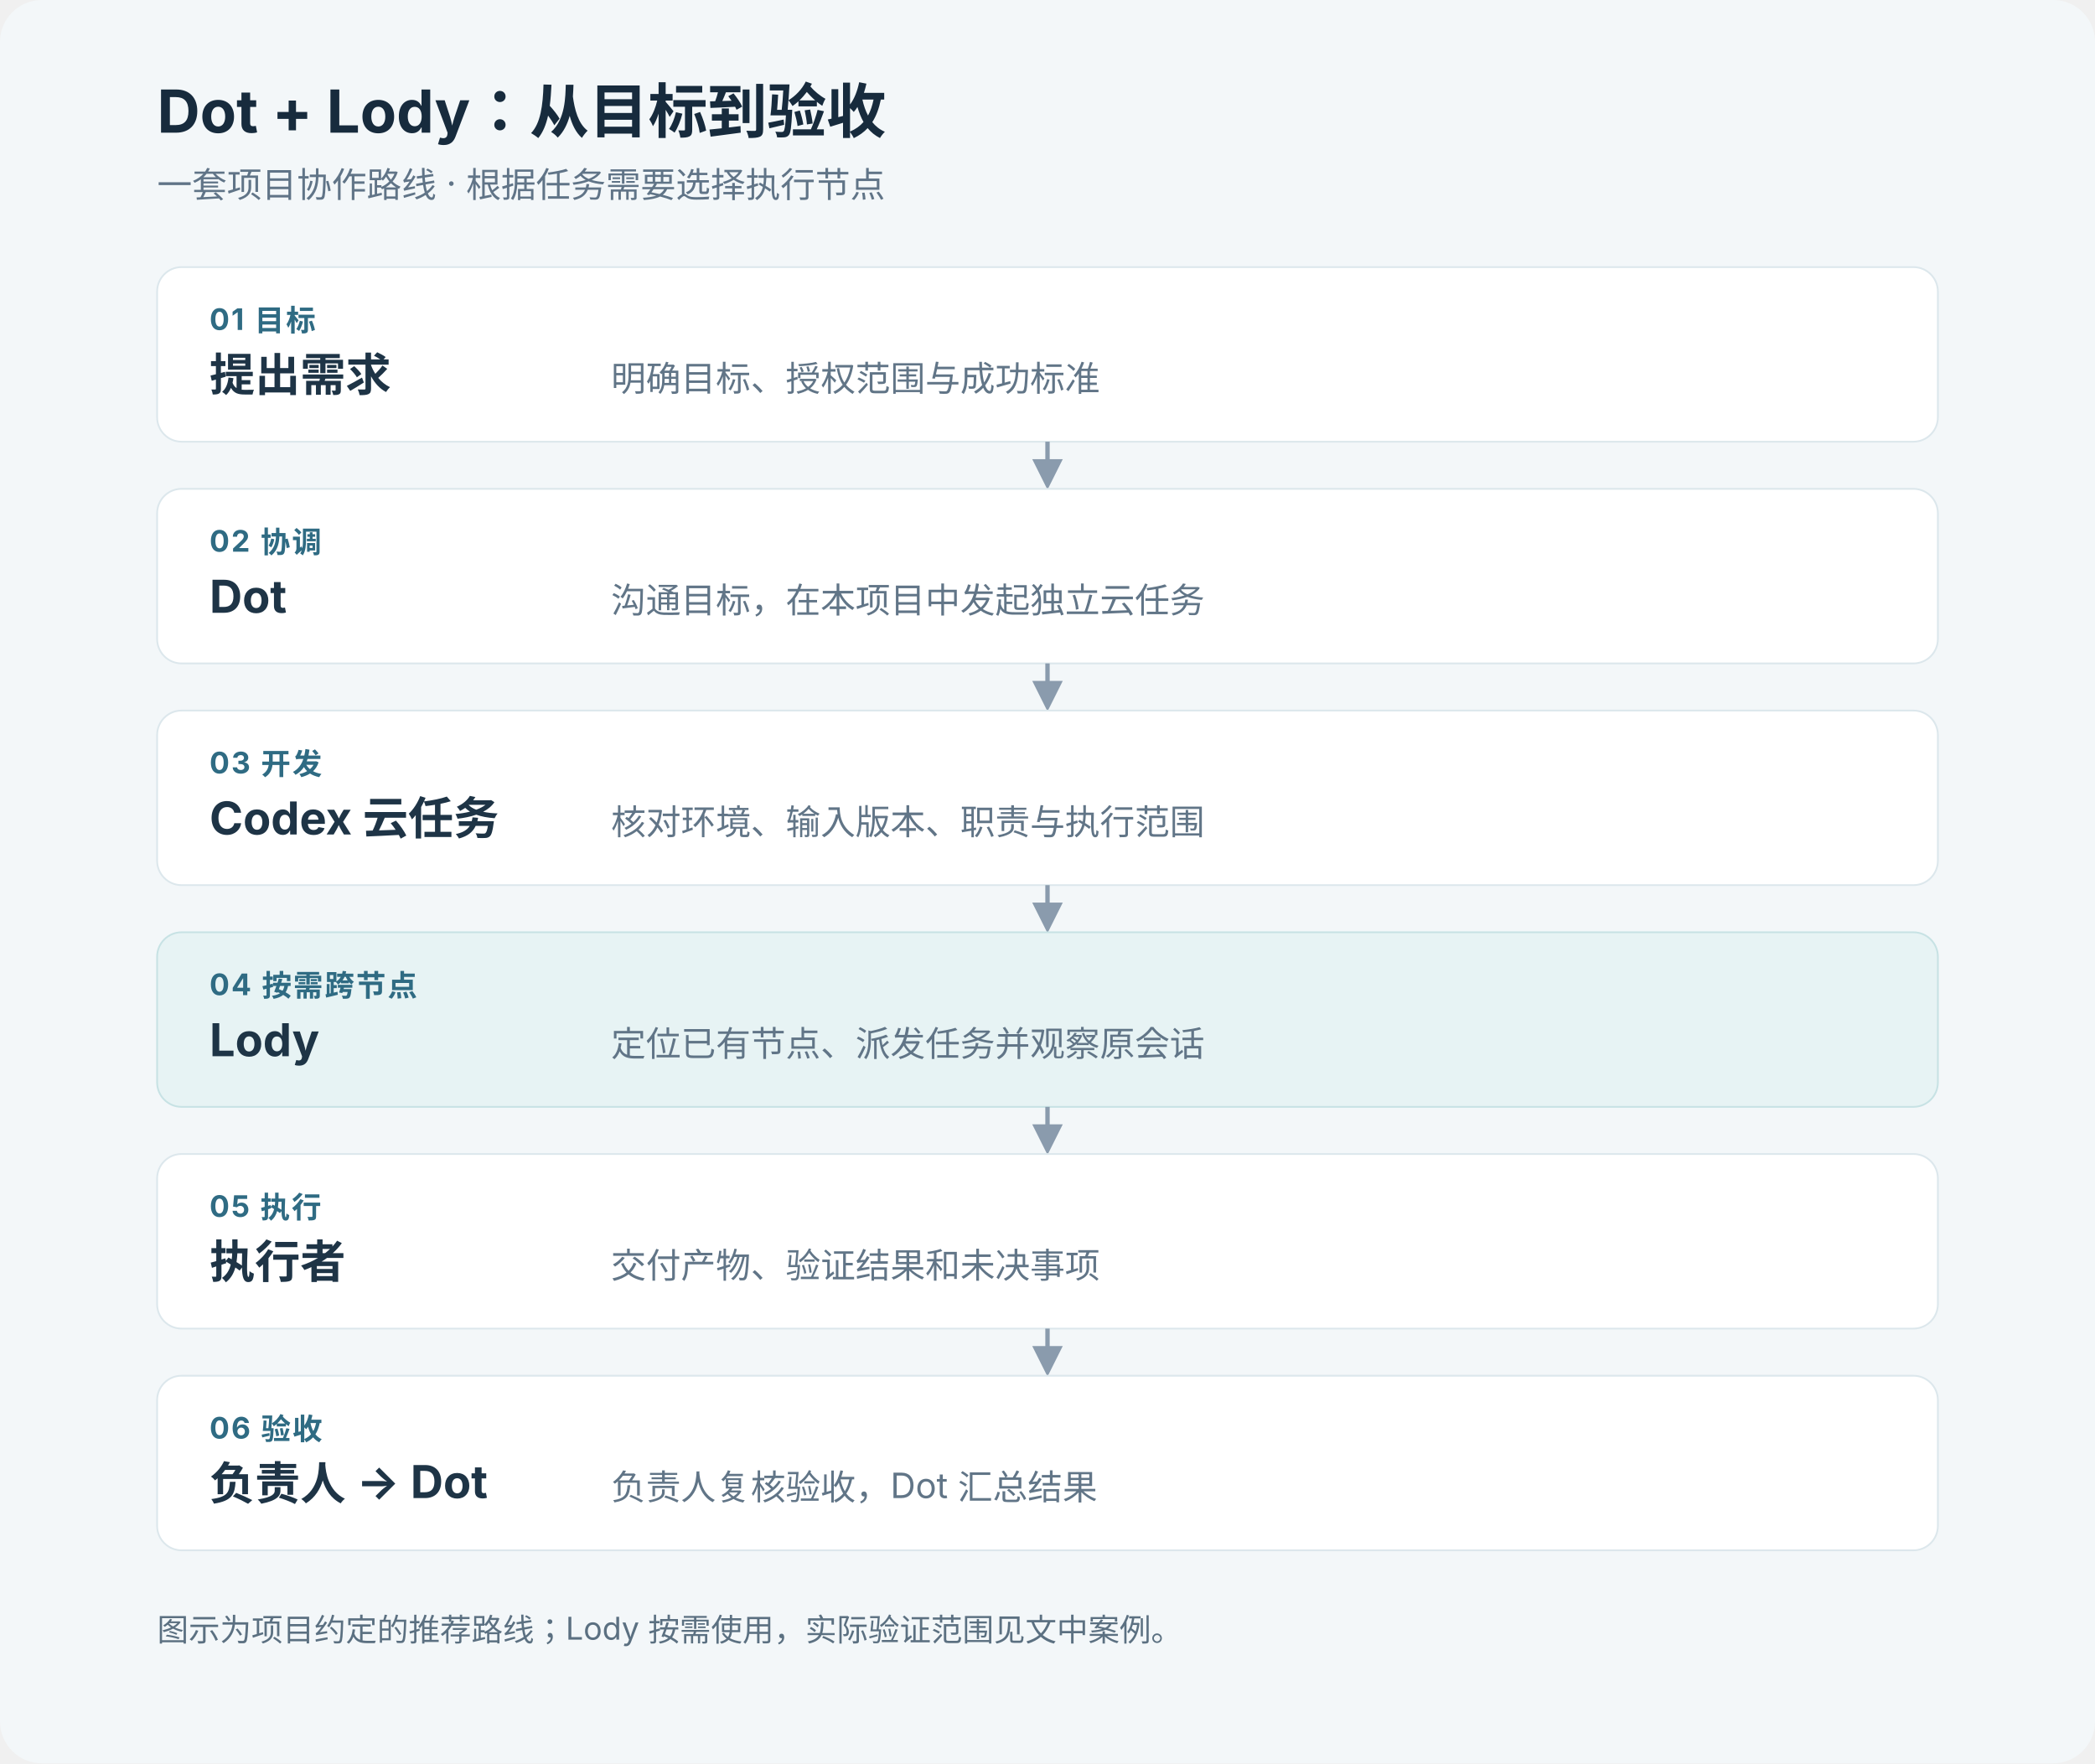
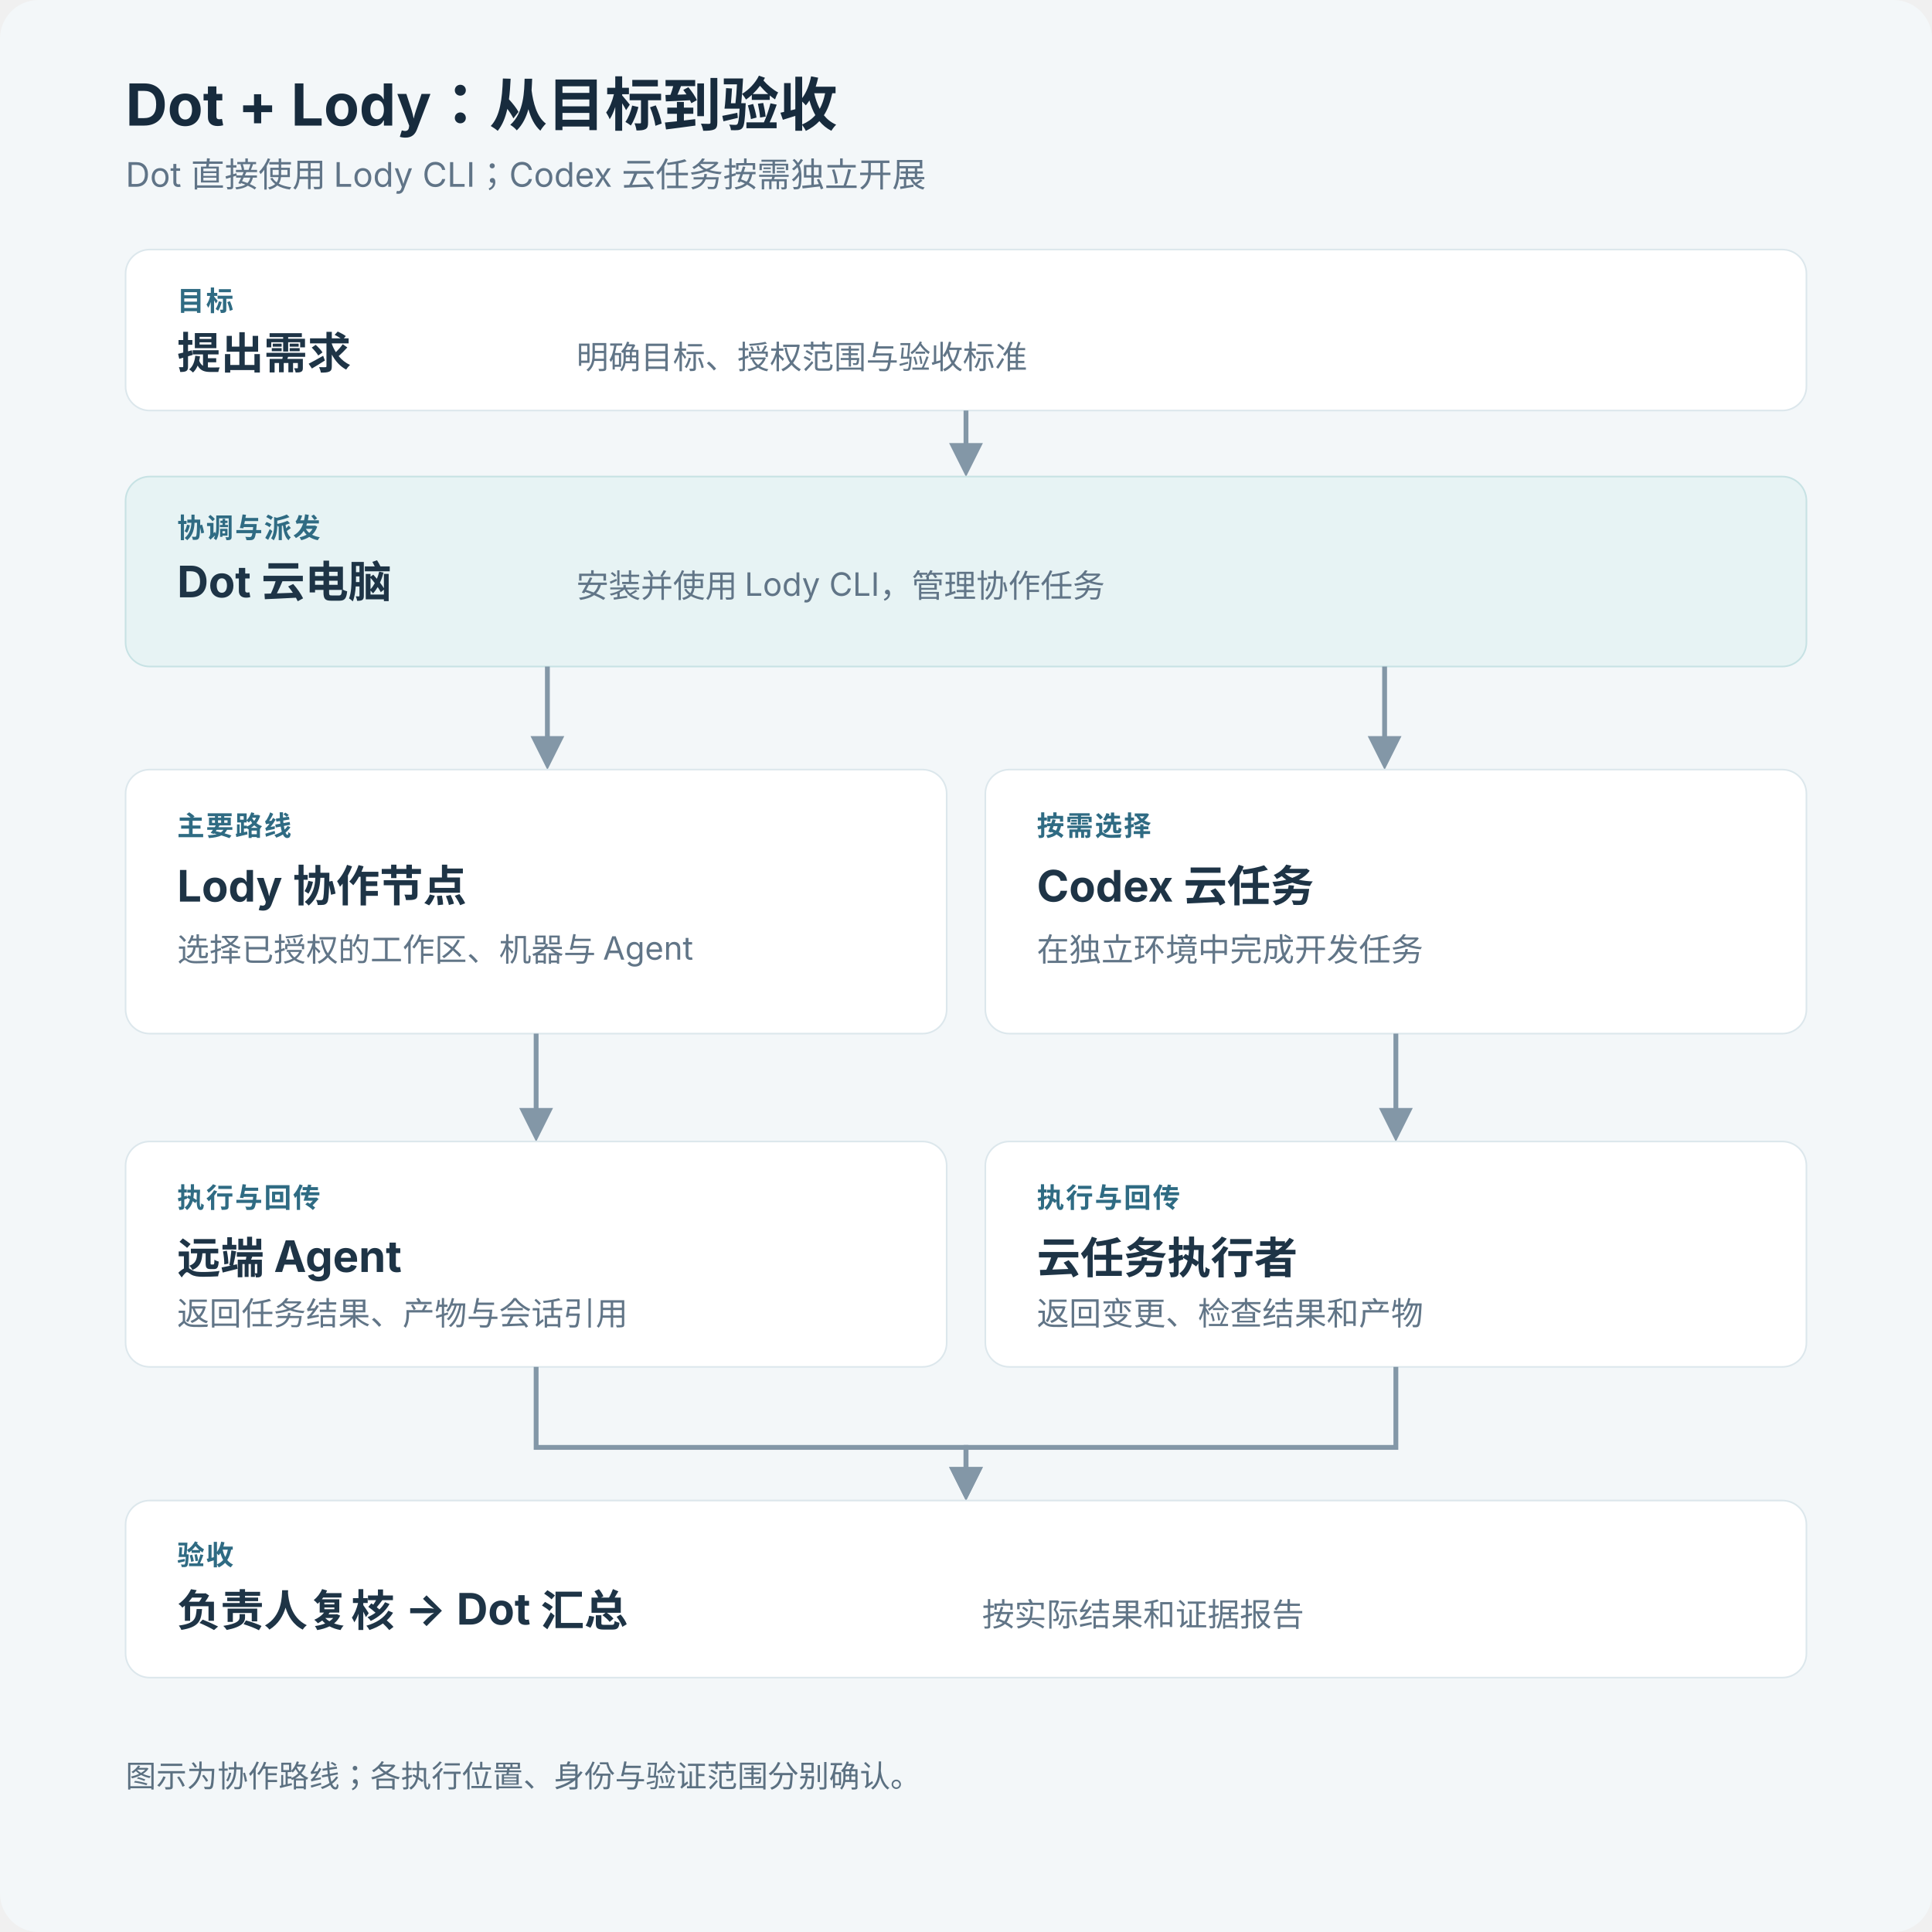
- <svg xmlns="http://www.w3.org/2000/svg" width="1200" height="1010" viewBox="0 0 1200 1010" role="img" aria-labelledby="title desc">
+ <svg xmlns="http://www.w3.org/2000/svg" width="1200" height="1200" viewBox="0 0 1200 1200" role="img" aria-labelledby="title desc">
  <defs>
-     <marker id="arrow" viewBox="0 0 10 10" refX="8" refY="5" markerWidth="7" markerHeight="7" orient="auto-start-reverse">
-       <path d="M 0 0 L 10 5 L 0 10 z" fill="#8a9bad" />
+     <marker id="arrow" viewBox="0 0 10 10" refX="8" refY="5" markerWidth="7" markerHeight="7" orient="auto">
+       <path d="M0 0 L10 5 L0 10z" fill="#8397a7" />
    </marker>
-     <style>text{font-family:-apple-system,BlinkMacSystemFont,"PingFang SC","Microsoft YaHei",sans-serif}.heading{font-size:34px;font-weight:700;fill:#172b3d}.sub{font-size:20px;fill:#607487}.tag{font-size:17px;font-weight:700;fill:#2f6b83;letter-spacing:1px}.name{font-size:26px;font-weight:700;fill:#1e3446}.detail{font-size:20px;fill:#617587}.note{font-size:18px;fill:#5b7081}.link{stroke:#8a9bad;stroke-width:2.5;marker-end:url(#arrow)}</style>
+     <style>text{font-family:-apple-system,BlinkMacSystemFont,"PingFang SC","Microsoft YaHei",sans-serif}.heading{font-size:36px;font-weight:700;fill:#172b3d}.subtitle{font-size:21px;fill:#607487}.tag{font-size:17px;font-weight:700;letter-spacing:1px;fill:#2f6b83}.name{font-size:27px;font-weight:700;fill:#1e3446}.detail{font-size:20px;fill:#617587}.note{font-size:19px;fill:#5b7081}.link{stroke:#8397a7;stroke-width:3;fill:none;marker-end:url(#arrow)}</style>
  </defs>
-   <rect width="1200" height="1010" rx="24" fill="#f3f7f9" />
-   <text x="90" y="76" class="heading">Dot + Lody：从目标到验收</text>
-   <text x="90" y="113" class="sub">一套项目协作路线 · 根据任务需要选择执行节点</text>
-   <g>
-     <rect x="90" y="153" width="1020" height="100" rx="14" fill="#fff" stroke="#dce7ec" />
-     <text x="120" y="189" class="tag">01 目标</text>
-     <text x="120" y="224" class="name">提出需求</text>
-     <text x="350" y="224" class="detail">明确目标、授权范围与成功标准</text>
-     <path class="link" d="M600 253 V277" />
-     <rect x="90" y="280" width="1020" height="100" rx="14" fill="#fff" stroke="#dce7ec" />
-     <text x="120" y="316" class="tag">02 协调</text>
-     <text x="120" y="351" class="name">Dot</text>
-     <text x="350" y="351" class="detail">沟通目标，在本项目中发起独立云任务</text>
-     <path class="link" d="M600 380 V404" />
-     <rect x="90" y="407" width="1020" height="100" rx="14" fill="#fff" stroke="#dce7ec" />
-     <text x="120" y="443" class="tag">03 开发</text>
-     <text x="120" y="478" class="name">Codex 云任务</text>
-     <text x="350" y="478" class="detail">核对环境、输入版本、职责与执行范围</text>
-     <path class="link" d="M600 507 V531" />
-     <rect x="90" y="534" width="1020" height="100" rx="14" fill="#e7f3f4" stroke="#c7e2e4" />
-     <text x="120" y="570" class="tag">04 按需跨节点</text>
-     <text x="120" y="605" class="name">Lody</text>
-     <text x="350" y="605" class="detail">定位已有节点、派发任务并观察原会话</text>
-     <path class="link" d="M600 634 V658" />
-     <rect x="90" y="661" width="1020" height="100" rx="14" fill="#fff" stroke="#dce7ec" />
-     <text x="120" y="697" class="tag">05 执行</text>
-     <text x="120" y="732" class="name">执行者</text>
-     <text x="350" y="732" class="detail">交付产物、验证结果和未决事项</text>
-     <path class="link" d="M600 761 V785" />
-     <rect x="90" y="788" width="1020" height="100" rx="14" fill="#fff" stroke="#dce7ec" />
-     <text x="120" y="824" class="tag">06 验收</text>
-     <text x="120" y="859" class="name">负责人 → Dot</text>
-     <text x="350" y="859" class="detail">负责人复核验收，Dot 汇总结果</text>
-   </g>
-   <text x="90" y="940" class="note">图示为项目约定的推荐路线；Lody 按需使用，实际验证范围见文中案例。</text>
+   <rect width="1200" height="1200" rx="24" fill="#f3f7f9" />
+   <text x="78" y="78" class="heading">Dot + Lody：从目标到验收</text>
+   <text x="78" y="116" class="subtitle">Dot 直接使用 Lody CLI；Codex 云任务按需独立开展</text>
+   <rect x="78" y="155" width="1044" height="100" rx="15" fill="#fff" stroke="#dce7ec" />
+   <text x="110" y="193" class="tag">目标</text>
+   <text x="110" y="229" class="name">提出需求</text>
+   <text x="358" y="229" class="detail">明确目标、授权范围与验收标准</text>
+   <path class="link" d="M600 255 V292" />
+   <rect x="78" y="296" width="1044" height="118" rx="15" fill="#e7f3f4" stroke="#c7e2e4" />
+   <text x="110" y="334" class="tag">协调与派发</text>
+   <text x="110" y="371" class="name">Dot 云电脑</text>
+   <text x="358" y="371" class="detail">安装并使用 Lody CLI，管理协作任务</text>
+   <path class="link" d="M340 414 V474" />
+   <path class="link" d="M860 414 V474" />
+   <rect x="78" y="478" width="510" height="164" rx="15" fill="#fff" stroke="#dce7ec" />
+   <text x="110" y="519" class="tag">主要路线</text>
+   <text x="110" y="560" class="name">Lody 协作节点</text>
+   <text x="110" y="597" class="detail">选择已授权的工作区、机器与 Agent</text>
+   <rect x="612" y="478" width="510" height="164" rx="15" fill="#fff" stroke="#dce7ec" />
+   <text x="644" y="519" class="tag">按需选择</text>
+   <text x="644" y="560" class="name">Codex 云任务</text>
+   <text x="644" y="597" class="detail">在独立环境中完成开发任务</text>
+   <path class="link" d="M333 642 V705" />
+   <path class="link" d="M867 642 V705" />
+   <rect x="78" y="709" width="510" height="140" rx="15" fill="#fff" stroke="#dce7ec" />
+   <text x="110" y="750" class="tag">执行与回传</text>
+   <text x="110" y="791" class="name">远端 Agent</text>
+   <text x="110" y="823" class="detail">返回任务结果、产物与会话引用</text>
+   <rect x="612" y="709" width="510" height="140" rx="15" fill="#fff" stroke="#dce7ec" />
+   <text x="644" y="750" class="tag">执行与回传</text>
+   <text x="644" y="791" class="name">云任务执行者</text>
+   <text x="644" y="823" class="detail">返回变更、检查结果和产物</text>
+   <path class="link" d="M333 849 V899 H600 V928" />
+   <path class="link" d="M867 849 V899 H600 V928" />
+   <rect x="78" y="932" width="1044" height="110" rx="15" fill="#fff" stroke="#dce7ec" />
+   <text x="110" y="972" class="tag">验收</text>
+   <text x="110" y="1010" class="name">负责人复核 → Dot 汇总</text>
+   <text x="610" y="1010" class="detail">按实际结果和证据报告</text>
+   <text x="78" y="1110" class="note">图示为协作路线；各执行位置、身份与验证范围分别确认。</text>
</svg>
